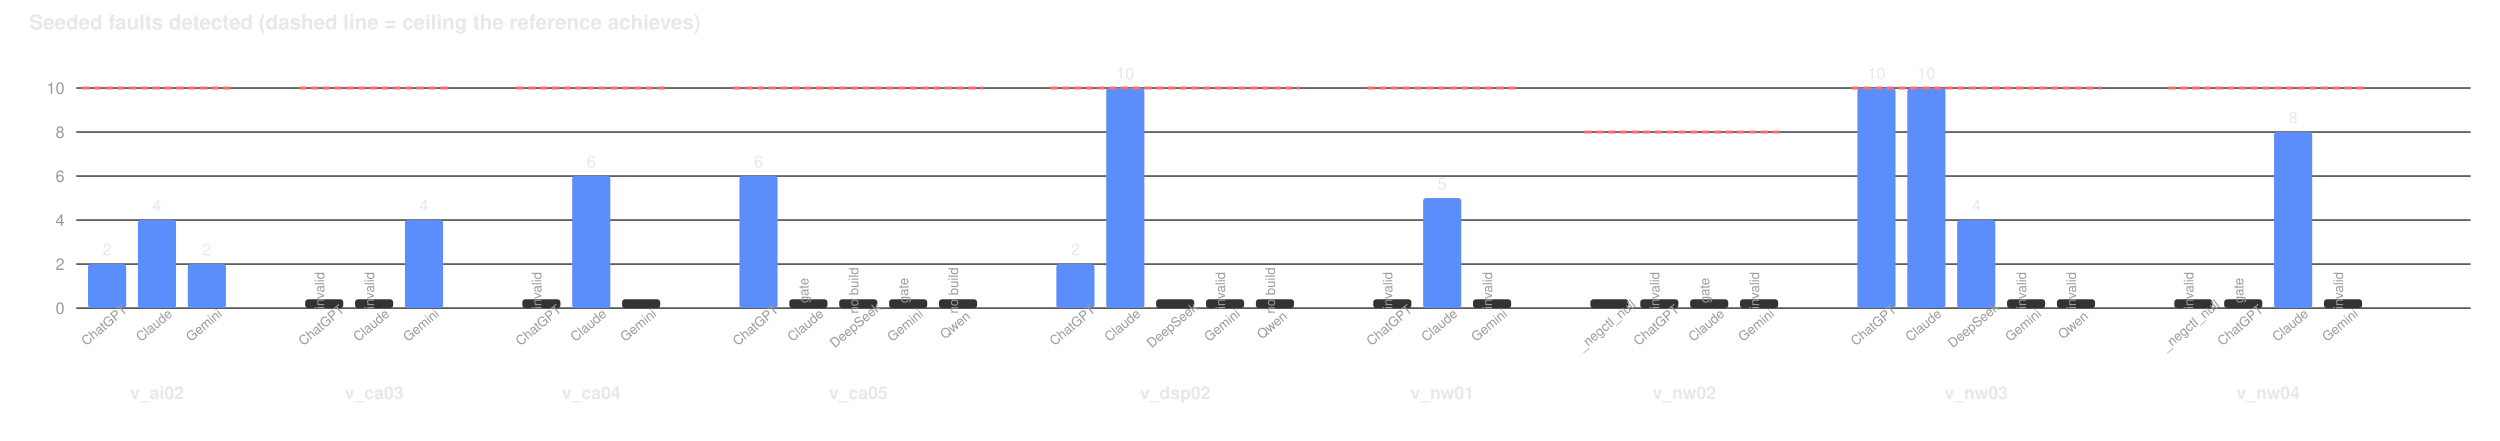
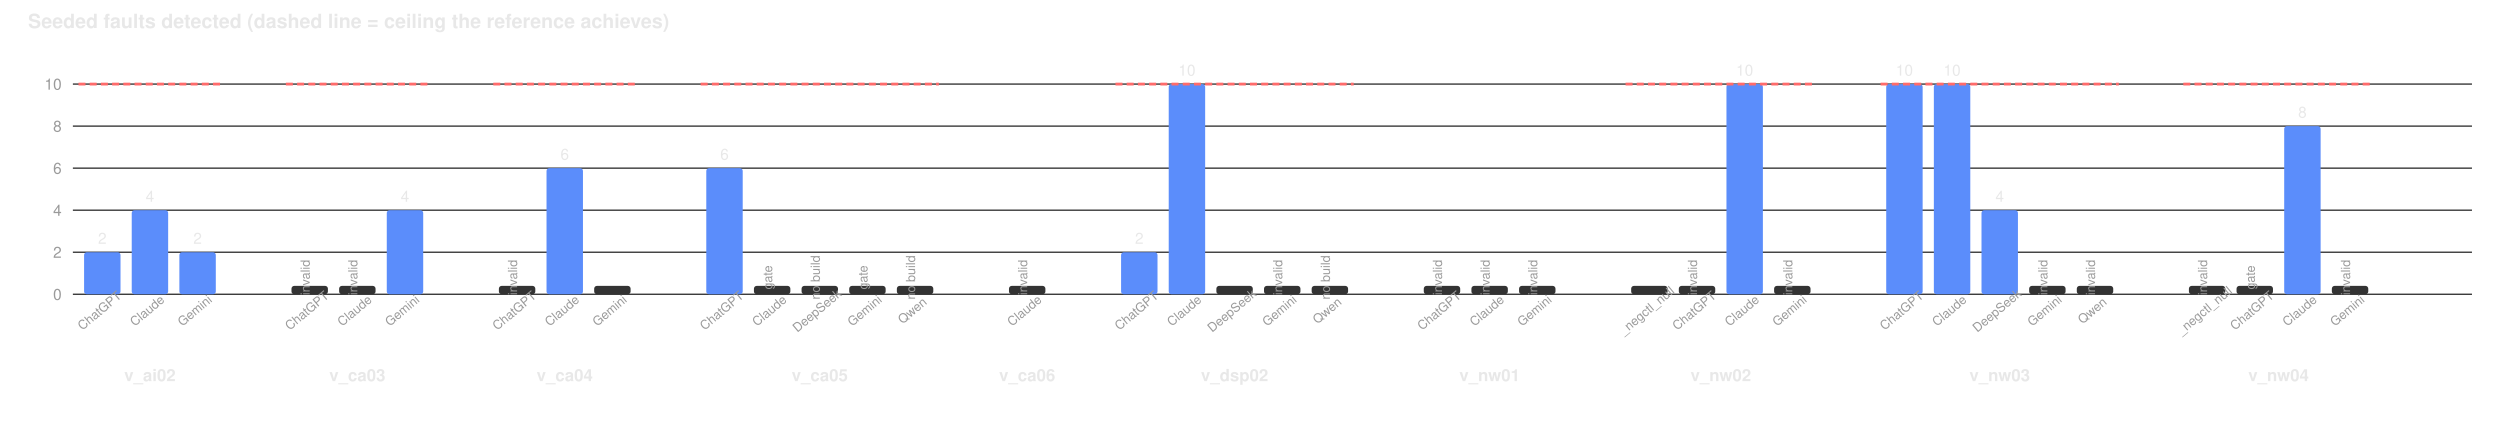
- <svg xmlns="http://www.w3.org/2000/svg" viewBox="0 0 1704 300" font-family="-apple-system,BlinkMacSystemFont,Segoe UI,Helvetica,Arial,sans-serif">
-   <rect width="1704" height="300" fill="none" />
-   <line x1="52" y1="210.0" x2="1684" y2="210.0" stroke="#3a3a3a" stroke-width="1" />
+ <svg xmlns="http://www.w3.org/2000/svg" viewBox="0 0 1784 300" font-family="-apple-system,BlinkMacSystemFont,Segoe UI,Helvetica,Arial,sans-serif">
+   <rect width="1784" height="300" fill="none" />
+   <line x1="52" y1="210.0" x2="1764" y2="210.0" stroke="#3a3a3a" stroke-width="1" />
  <text x="44" y="214.0" fill="#9a9a9a" font-size="11" text-anchor="end">0</text>
-   <line x1="52" y1="180.0" x2="1684" y2="180.0" stroke="#3a3a3a" stroke-width="1" />
+   <line x1="52" y1="180.0" x2="1764" y2="180.0" stroke="#3a3a3a" stroke-width="1" />
  <text x="44" y="184.0" fill="#9a9a9a" font-size="11" text-anchor="end">2</text>
-   <line x1="52" y1="150.0" x2="1684" y2="150.0" stroke="#3a3a3a" stroke-width="1" />
+   <line x1="52" y1="150.0" x2="1764" y2="150.0" stroke="#3a3a3a" stroke-width="1" />
  <text x="44" y="154.0" fill="#9a9a9a" font-size="11" text-anchor="end">4</text>
-   <line x1="52" y1="120.0" x2="1684" y2="120.0" stroke="#3a3a3a" stroke-width="1" />
+   <line x1="52" y1="120.0" x2="1764" y2="120.0" stroke="#3a3a3a" stroke-width="1" />
  <text x="44" y="124.0" fill="#9a9a9a" font-size="11" text-anchor="end">6</text>
-   <line x1="52" y1="90.0" x2="1684" y2="90.0" stroke="#3a3a3a" stroke-width="1" />
+   <line x1="52" y1="90.0" x2="1764" y2="90.0" stroke="#3a3a3a" stroke-width="1" />
  <text x="44" y="94.0" fill="#9a9a9a" font-size="11" text-anchor="end">8</text>
-   <line x1="52" y1="60.0" x2="1684" y2="60.0" stroke="#3a3a3a" stroke-width="1" />
+   <line x1="52" y1="60.0" x2="1764" y2="60.0" stroke="#3a3a3a" stroke-width="1" />
  <text x="44" y="64.0" fill="#9a9a9a" font-size="11" text-anchor="end">10</text>
  <rect x="60" y="180" width="26" height="30" rx="2" fill="#5b8dfb" />
  <text x="73.0" y="174" fill="#e8e8e8" font-size="11" text-anchor="middle">2</text>
  <text x="73.0" y="224" fill="#9a9a9a" font-size="9" text-anchor="middle" transform="rotate(-40 73.0 224)">ChatGPT</text>
  <rect x="94" y="150" width="26" height="60" rx="2" fill="#5b8dfb" />
  <text x="107.0" y="144" fill="#e8e8e8" font-size="11" text-anchor="middle">4</text>
  <text x="107.0" y="224" fill="#9a9a9a" font-size="9" text-anchor="middle" transform="rotate(-40 107.0 224)">Claude</text>
  <rect x="128" y="180" width="26" height="30" rx="2" fill="#5b8dfb" />
  <text x="141.0" y="174" fill="#e8e8e8" font-size="11" text-anchor="middle">2</text>
  <text x="141.0" y="224" fill="#9a9a9a" font-size="9" text-anchor="middle" transform="rotate(-40 141.0 224)">Gemini</text>
  <line x1="56" y1="60.0" x2="158" y2="60.0" stroke="#ff6b6b" stroke-width="2" stroke-dasharray="5,3" />
  <text x="107.0" y="272" fill="#e8e8e8" font-size="12" font-weight="600" text-anchor="middle">v_ai02</text>
  <rect x="208" y="204" width="26" height="6" rx="2" fill="#333" />
  <text x="221.0" y="198" fill="#9a9a9a" font-size="9" text-anchor="middle" transform="rotate(-90 221.0 198)">invalid</text>
  <text x="221.0" y="224" fill="#9a9a9a" font-size="9" text-anchor="middle" transform="rotate(-40 221.0 224)">ChatGPT</text>
  <rect x="242" y="204" width="26" height="6" rx="2" fill="#333" />
  <text x="255.0" y="198" fill="#9a9a9a" font-size="9" text-anchor="middle" transform="rotate(-90 255.0 198)">invalid</text>
  <text x="255.0" y="224" fill="#9a9a9a" font-size="9" text-anchor="middle" transform="rotate(-40 255.0 224)">Claude</text>
  <rect x="276" y="150" width="26" height="60" rx="2" fill="#5b8dfb" />
  <text x="289.0" y="144" fill="#e8e8e8" font-size="11" text-anchor="middle">4</text>
  <text x="289.0" y="224" fill="#9a9a9a" font-size="9" text-anchor="middle" transform="rotate(-40 289.0 224)">Gemini</text>
  <line x1="204" y1="60.0" x2="306" y2="60.0" stroke="#ff6b6b" stroke-width="2" stroke-dasharray="5,3" />
  <text x="255.0" y="272" fill="#e8e8e8" font-size="12" font-weight="600" text-anchor="middle">v_ca03</text>
  <rect x="356" y="204" width="26" height="6" rx="2" fill="#333" />
  <text x="369.0" y="198" fill="#9a9a9a" font-size="9" text-anchor="middle" transform="rotate(-90 369.0 198)">invalid</text>
  <text x="369.0" y="224" fill="#9a9a9a" font-size="9" text-anchor="middle" transform="rotate(-40 369.0 224)">ChatGPT</text>
  <rect x="390" y="120" width="26" height="90" rx="2" fill="#5b8dfb" />
  <text x="403.0" y="114" fill="#e8e8e8" font-size="11" text-anchor="middle">6</text>
  <text x="403.0" y="224" fill="#9a9a9a" font-size="9" text-anchor="middle" transform="rotate(-40 403.0 224)">Claude</text>
  <rect x="424" y="204" width="26" height="6" rx="2" fill="#333" />
  <text x="437.0" y="198" fill="#9a9a9a" font-size="9" text-anchor="middle" transform="rotate(-90 437.0 198)" />
  <text x="437.0" y="224" fill="#9a9a9a" font-size="9" text-anchor="middle" transform="rotate(-40 437.0 224)">Gemini</text>
  <line x1="352" y1="60.0" x2="454" y2="60.0" stroke="#ff6b6b" stroke-width="2" stroke-dasharray="5,3" />
  <text x="403.0" y="272" fill="#e8e8e8" font-size="12" font-weight="600" text-anchor="middle">v_ca04</text>
  <rect x="504" y="120" width="26" height="90" rx="2" fill="#5b8dfb" />
  <text x="517.0" y="114" fill="#e8e8e8" font-size="11" text-anchor="middle">6</text>
  <text x="517.0" y="224" fill="#9a9a9a" font-size="9" text-anchor="middle" transform="rotate(-40 517.0 224)">ChatGPT</text>
  <rect x="538" y="204" width="26" height="6" rx="2" fill="#333" />
  <text x="551.0" y="198" fill="#9a9a9a" font-size="9" text-anchor="middle" transform="rotate(-90 551.0 198)">gate</text>
  <text x="551.0" y="224" fill="#9a9a9a" font-size="9" text-anchor="middle" transform="rotate(-40 551.0 224)">Claude</text>
  <rect x="572" y="204" width="26" height="6" rx="2" fill="#333" />
  <text x="585.0" y="198" fill="#9a9a9a" font-size="9" text-anchor="middle" transform="rotate(-90 585.0 198)">no build</text>
  <text x="585.0" y="224" fill="#9a9a9a" font-size="9" text-anchor="middle" transform="rotate(-40 585.0 224)">DeepSeek</text>
  <rect x="606" y="204" width="26" height="6" rx="2" fill="#333" />
  <text x="619.0" y="198" fill="#9a9a9a" font-size="9" text-anchor="middle" transform="rotate(-90 619.0 198)">gate</text>
  <text x="619.0" y="224" fill="#9a9a9a" font-size="9" text-anchor="middle" transform="rotate(-40 619.0 224)">Gemini</text>
  <rect x="640" y="204" width="26" height="6" rx="2" fill="#333" />
  <text x="653.0" y="198" fill="#9a9a9a" font-size="9" text-anchor="middle" transform="rotate(-90 653.0 198)">no build</text>
  <text x="653.0" y="224" fill="#9a9a9a" font-size="9" text-anchor="middle" transform="rotate(-40 653.0 224)">Qwen</text>
  <line x1="500" y1="60.0" x2="670" y2="60.0" stroke="#ff6b6b" stroke-width="2" stroke-dasharray="5,3" />
  <text x="585.0" y="272" fill="#e8e8e8" font-size="12" font-weight="600" text-anchor="middle">v_ca05</text>
-   <rect x="720" y="180" width="26" height="30" rx="2" fill="#5b8dfb" />
-   <text x="733.0" y="174" fill="#e8e8e8" font-size="11" text-anchor="middle">2</text>
-   <text x="733.0" y="224" fill="#9a9a9a" font-size="9" text-anchor="middle" transform="rotate(-40 733.0 224)">ChatGPT</text>
-   <rect x="754" y="60" width="26" height="150" rx="2" fill="#5b8dfb" />
-   <text x="767.0" y="54" fill="#e8e8e8" font-size="11" text-anchor="middle">10</text>
-   <text x="767.0" y="224" fill="#9a9a9a" font-size="9" text-anchor="middle" transform="rotate(-40 767.0 224)">Claude</text>
-   <rect x="788" y="204" width="26" height="6" rx="2" fill="#333" />
-   <text x="801.0" y="198" fill="#9a9a9a" font-size="9" text-anchor="middle" transform="rotate(-90 801.0 198)" />
-   <text x="801.0" y="224" fill="#9a9a9a" font-size="9" text-anchor="middle" transform="rotate(-40 801.0 224)">DeepSeek</text>
-   <rect x="822" y="204" width="26" height="6" rx="2" fill="#333" />
-   <text x="835.0" y="198" fill="#9a9a9a" font-size="9" text-anchor="middle" transform="rotate(-90 835.0 198)">invalid</text>
-   <text x="835.0" y="224" fill="#9a9a9a" font-size="9" text-anchor="middle" transform="rotate(-40 835.0 224)">Gemini</text>
-   <rect x="856" y="204" width="26" height="6" rx="2" fill="#333" />
-   <text x="869.0" y="198" fill="#9a9a9a" font-size="9" text-anchor="middle" transform="rotate(-90 869.0 198)">no build</text>
-   <text x="869.0" y="224" fill="#9a9a9a" font-size="9" text-anchor="middle" transform="rotate(-40 869.0 224)">Qwen</text>
-   <line x1="716" y1="60.0" x2="886" y2="60.0" stroke="#ff6b6b" stroke-width="2" stroke-dasharray="5,3" />
-   <text x="801.0" y="272" fill="#e8e8e8" font-size="12" font-weight="600" text-anchor="middle">v_dsp02</text>
+   <rect x="720" y="204" width="26" height="6" rx="2" fill="#333" />
+   <text x="733.0" y="198" fill="#9a9a9a" font-size="9" text-anchor="middle" transform="rotate(-90 733.0 198)">invalid</text>
+   <text x="733.0" y="224" fill="#9a9a9a" font-size="9" text-anchor="middle" transform="rotate(-40 733.0 224)">Claude</text>
+   <text x="733.0" y="272" fill="#e8e8e8" font-size="12" font-weight="600" text-anchor="middle">v_ca06</text>
+   <rect x="800" y="180" width="26" height="30" rx="2" fill="#5b8dfb" />
+   <text x="813.0" y="174" fill="#e8e8e8" font-size="11" text-anchor="middle">2</text>
+   <text x="813.0" y="224" fill="#9a9a9a" font-size="9" text-anchor="middle" transform="rotate(-40 813.0 224)">ChatGPT</text>
+   <rect x="834" y="60" width="26" height="150" rx="2" fill="#5b8dfb" />
+   <text x="847.0" y="54" fill="#e8e8e8" font-size="11" text-anchor="middle">10</text>
+   <text x="847.0" y="224" fill="#9a9a9a" font-size="9" text-anchor="middle" transform="rotate(-40 847.0 224)">Claude</text>
+   <rect x="868" y="204" width="26" height="6" rx="2" fill="#333" />
+   <text x="881.0" y="198" fill="#9a9a9a" font-size="9" text-anchor="middle" transform="rotate(-90 881.0 198)" />
+   <text x="881.0" y="224" fill="#9a9a9a" font-size="9" text-anchor="middle" transform="rotate(-40 881.0 224)">DeepSeek</text>
+   <rect x="902" y="204" width="26" height="6" rx="2" fill="#333" />
+   <text x="915.0" y="198" fill="#9a9a9a" font-size="9" text-anchor="middle" transform="rotate(-90 915.0 198)">invalid</text>
+   <text x="915.0" y="224" fill="#9a9a9a" font-size="9" text-anchor="middle" transform="rotate(-40 915.0 224)">Gemini</text>
  <rect x="936" y="204" width="26" height="6" rx="2" fill="#333" />
-   <text x="949.0" y="198" fill="#9a9a9a" font-size="9" text-anchor="middle" transform="rotate(-90 949.0 198)">invalid</text>
-   <text x="949.0" y="224" fill="#9a9a9a" font-size="9" text-anchor="middle" transform="rotate(-40 949.0 224)">ChatGPT</text>
-   <rect x="970" y="135" width="26" height="75" rx="2" fill="#5b8dfb" />
-   <text x="983.0" y="129" fill="#e8e8e8" font-size="11" text-anchor="middle">5</text>
-   <text x="983.0" y="224" fill="#9a9a9a" font-size="9" text-anchor="middle" transform="rotate(-40 983.0 224)">Claude</text>
-   <rect x="1004" y="204" width="26" height="6" rx="2" fill="#333" />
-   <text x="1017.0" y="198" fill="#9a9a9a" font-size="9" text-anchor="middle" transform="rotate(-90 1017.0 198)">invalid</text>
-   <text x="1017.0" y="224" fill="#9a9a9a" font-size="9" text-anchor="middle" transform="rotate(-40 1017.0 224)">Gemini</text>
-   <line x1="932" y1="60.0" x2="1034" y2="60.0" stroke="#ff6b6b" stroke-width="2" stroke-dasharray="5,3" />
-   <text x="983.0" y="272" fill="#e8e8e8" font-size="12" font-weight="600" text-anchor="middle">v_nw01</text>
+   <text x="949.0" y="198" fill="#9a9a9a" font-size="9" text-anchor="middle" transform="rotate(-90 949.0 198)">no build</text>
+   <text x="949.0" y="224" fill="#9a9a9a" font-size="9" text-anchor="middle" transform="rotate(-40 949.0 224)">Qwen</text>
+   <line x1="796" y1="60.0" x2="966" y2="60.0" stroke="#ff6b6b" stroke-width="2" stroke-dasharray="5,3" />
+   <text x="881.0" y="272" fill="#e8e8e8" font-size="12" font-weight="600" text-anchor="middle">v_dsp02</text>
+   <rect x="1016" y="204" width="26" height="6" rx="2" fill="#333" />
+   <text x="1029.0" y="198" fill="#9a9a9a" font-size="9" text-anchor="middle" transform="rotate(-90 1029.0 198)">invalid</text>
+   <text x="1029.0" y="224" fill="#9a9a9a" font-size="9" text-anchor="middle" transform="rotate(-40 1029.0 224)">ChatGPT</text>
+   <rect x="1050" y="204" width="26" height="6" rx="2" fill="#333" />
+   <text x="1063.0" y="198" fill="#9a9a9a" font-size="9" text-anchor="middle" transform="rotate(-90 1063.0 198)">invalid</text>
+   <text x="1063.0" y="224" fill="#9a9a9a" font-size="9" text-anchor="middle" transform="rotate(-40 1063.0 224)">Claude</text>
  <rect x="1084" y="204" width="26" height="6" rx="2" fill="#333" />
-   <text x="1097.0" y="198" fill="#9a9a9a" font-size="9" text-anchor="middle" transform="rotate(-90 1097.0 198)" />
-   <text x="1097.0" y="224" fill="#9a9a9a" font-size="9" text-anchor="middle" transform="rotate(-40 1097.0 224)">_negctl_null</text>
-   <rect x="1118" y="204" width="26" height="6" rx="2" fill="#333" />
-   <text x="1131.0" y="198" fill="#9a9a9a" font-size="9" text-anchor="middle" transform="rotate(-90 1131.0 198)">invalid</text>
-   <text x="1131.0" y="224" fill="#9a9a9a" font-size="9" text-anchor="middle" transform="rotate(-40 1131.0 224)">ChatGPT</text>
-   <rect x="1152" y="204" width="26" height="6" rx="2" fill="#333" />
-   <text x="1165.0" y="198" fill="#9a9a9a" font-size="9" text-anchor="middle" transform="rotate(-90 1165.0 198)">gate</text>
-   <text x="1165.0" y="224" fill="#9a9a9a" font-size="9" text-anchor="middle" transform="rotate(-40 1165.0 224)">Claude</text>
-   <rect x="1186" y="204" width="26" height="6" rx="2" fill="#333" />
-   <text x="1199.0" y="198" fill="#9a9a9a" font-size="9" text-anchor="middle" transform="rotate(-90 1199.0 198)">invalid</text>
-   <text x="1199.0" y="224" fill="#9a9a9a" font-size="9" text-anchor="middle" transform="rotate(-40 1199.0 224)">Gemini</text>
-   <line x1="1080" y1="90.0" x2="1216" y2="90.0" stroke="#ff6b6b" stroke-width="2" stroke-dasharray="5,3" />
-   <text x="1148.0" y="272" fill="#e8e8e8" font-size="12" font-weight="600" text-anchor="middle">v_nw02</text>
-   <rect x="1266" y="60" width="26" height="150" rx="2" fill="#5b8dfb" />
-   <text x="1279.0" y="54" fill="#e8e8e8" font-size="11" text-anchor="middle">10</text>
-   <text x="1279.0" y="224" fill="#9a9a9a" font-size="9" text-anchor="middle" transform="rotate(-40 1279.0 224)">ChatGPT</text>
-   <rect x="1300" y="60" width="26" height="150" rx="2" fill="#5b8dfb" />
-   <text x="1313.0" y="54" fill="#e8e8e8" font-size="11" text-anchor="middle">10</text>
-   <text x="1313.0" y="224" fill="#9a9a9a" font-size="9" text-anchor="middle" transform="rotate(-40 1313.0 224)">Claude</text>
-   <rect x="1334" y="150" width="26" height="60" rx="2" fill="#5b8dfb" />
-   <text x="1347.0" y="144" fill="#e8e8e8" font-size="11" text-anchor="middle">4</text>
-   <text x="1347.0" y="224" fill="#9a9a9a" font-size="9" text-anchor="middle" transform="rotate(-40 1347.0 224)">DeepSeek</text>
-   <rect x="1368" y="204" width="26" height="6" rx="2" fill="#333" />
-   <text x="1381.0" y="198" fill="#9a9a9a" font-size="9" text-anchor="middle" transform="rotate(-90 1381.0 198)">invalid</text>
-   <text x="1381.0" y="224" fill="#9a9a9a" font-size="9" text-anchor="middle" transform="rotate(-40 1381.0 224)">Gemini</text>
-   <rect x="1402" y="204" width="26" height="6" rx="2" fill="#333" />
-   <text x="1415.0" y="198" fill="#9a9a9a" font-size="9" text-anchor="middle" transform="rotate(-90 1415.0 198)">invalid</text>
-   <text x="1415.0" y="224" fill="#9a9a9a" font-size="9" text-anchor="middle" transform="rotate(-40 1415.0 224)">Qwen</text>
-   <line x1="1262" y1="60.0" x2="1432" y2="60.0" stroke="#ff6b6b" stroke-width="2" stroke-dasharray="5,3" />
-   <text x="1347.0" y="272" fill="#e8e8e8" font-size="12" font-weight="600" text-anchor="middle">v_nw03</text>
+   <text x="1097.0" y="198" fill="#9a9a9a" font-size="9" text-anchor="middle" transform="rotate(-90 1097.0 198)">invalid</text>
+   <text x="1097.0" y="224" fill="#9a9a9a" font-size="9" text-anchor="middle" transform="rotate(-40 1097.0 224)">Gemini</text>
+   <text x="1063.0" y="272" fill="#e8e8e8" font-size="12" font-weight="600" text-anchor="middle">v_nw01</text>
+   <rect x="1164" y="204" width="26" height="6" rx="2" fill="#333" />
+   <text x="1177.0" y="198" fill="#9a9a9a" font-size="9" text-anchor="middle" transform="rotate(-90 1177.0 198)" />
+   <text x="1177.0" y="224" fill="#9a9a9a" font-size="9" text-anchor="middle" transform="rotate(-40 1177.0 224)">_negctl_null</text>
+   <rect x="1198" y="204" width="26" height="6" rx="2" fill="#333" />
+   <text x="1211.0" y="198" fill="#9a9a9a" font-size="9" text-anchor="middle" transform="rotate(-90 1211.0 198)">invalid</text>
+   <text x="1211.0" y="224" fill="#9a9a9a" font-size="9" text-anchor="middle" transform="rotate(-40 1211.0 224)">ChatGPT</text>
+   <rect x="1232" y="60" width="26" height="150" rx="2" fill="#5b8dfb" />
+   <text x="1245.0" y="54" fill="#e8e8e8" font-size="11" text-anchor="middle">10</text>
+   <text x="1245.0" y="224" fill="#9a9a9a" font-size="9" text-anchor="middle" transform="rotate(-40 1245.0 224)">Claude</text>
+   <rect x="1266" y="204" width="26" height="6" rx="2" fill="#333" />
+   <text x="1279.0" y="198" fill="#9a9a9a" font-size="9" text-anchor="middle" transform="rotate(-90 1279.0 198)">invalid</text>
+   <text x="1279.0" y="224" fill="#9a9a9a" font-size="9" text-anchor="middle" transform="rotate(-40 1279.0 224)">Gemini</text>
+   <line x1="1160" y1="60.0" x2="1296" y2="60.0" stroke="#ff6b6b" stroke-width="2" stroke-dasharray="5,3" />
+   <text x="1228.0" y="272" fill="#e8e8e8" font-size="12" font-weight="600" text-anchor="middle">v_nw02</text>
+   <rect x="1346" y="60" width="26" height="150" rx="2" fill="#5b8dfb" />
+   <text x="1359.0" y="54" fill="#e8e8e8" font-size="11" text-anchor="middle">10</text>
+   <text x="1359.0" y="224" fill="#9a9a9a" font-size="9" text-anchor="middle" transform="rotate(-40 1359.0 224)">ChatGPT</text>
+   <rect x="1380" y="60" width="26" height="150" rx="2" fill="#5b8dfb" />
+   <text x="1393.0" y="54" fill="#e8e8e8" font-size="11" text-anchor="middle">10</text>
+   <text x="1393.0" y="224" fill="#9a9a9a" font-size="9" text-anchor="middle" transform="rotate(-40 1393.0 224)">Claude</text>
+   <rect x="1414" y="150" width="26" height="60" rx="2" fill="#5b8dfb" />
+   <text x="1427.0" y="144" fill="#e8e8e8" font-size="11" text-anchor="middle">4</text>
+   <text x="1427.0" y="224" fill="#9a9a9a" font-size="9" text-anchor="middle" transform="rotate(-40 1427.0 224)">DeepSeek</text>
+   <rect x="1448" y="204" width="26" height="6" rx="2" fill="#333" />
+   <text x="1461.0" y="198" fill="#9a9a9a" font-size="9" text-anchor="middle" transform="rotate(-90 1461.0 198)">invalid</text>
+   <text x="1461.0" y="224" fill="#9a9a9a" font-size="9" text-anchor="middle" transform="rotate(-40 1461.0 224)">Gemini</text>
  <rect x="1482" y="204" width="26" height="6" rx="2" fill="#333" />
  <text x="1495.0" y="198" fill="#9a9a9a" font-size="9" text-anchor="middle" transform="rotate(-90 1495.0 198)">invalid</text>
-   <text x="1495.0" y="224" fill="#9a9a9a" font-size="9" text-anchor="middle" transform="rotate(-40 1495.0 224)">_negctl_null</text>
-   <rect x="1516" y="204" width="26" height="6" rx="2" fill="#333" />
-   <text x="1529.0" y="198" fill="#9a9a9a" font-size="9" text-anchor="middle" transform="rotate(-90 1529.0 198)">gate</text>
-   <text x="1529.0" y="224" fill="#9a9a9a" font-size="9" text-anchor="middle" transform="rotate(-40 1529.0 224)">ChatGPT</text>
-   <rect x="1550" y="90" width="26" height="120" rx="2" fill="#5b8dfb" />
-   <text x="1563.0" y="84" fill="#e8e8e8" font-size="11" text-anchor="middle">8</text>
-   <text x="1563.0" y="224" fill="#9a9a9a" font-size="9" text-anchor="middle" transform="rotate(-40 1563.0 224)">Claude</text>
-   <rect x="1584" y="204" width="26" height="6" rx="2" fill="#333" />
-   <text x="1597.0" y="198" fill="#9a9a9a" font-size="9" text-anchor="middle" transform="rotate(-90 1597.0 198)">invalid</text>
-   <text x="1597.0" y="224" fill="#9a9a9a" font-size="9" text-anchor="middle" transform="rotate(-40 1597.0 224)">Gemini</text>
-   <line x1="1478" y1="60.0" x2="1614" y2="60.0" stroke="#ff6b6b" stroke-width="2" stroke-dasharray="5,3" />
-   <text x="1546.0" y="272" fill="#e8e8e8" font-size="12" font-weight="600" text-anchor="middle">v_nw04</text>
+   <text x="1495.0" y="224" fill="#9a9a9a" font-size="9" text-anchor="middle" transform="rotate(-40 1495.0 224)">Qwen</text>
+   <line x1="1342" y1="60.0" x2="1512" y2="60.0" stroke="#ff6b6b" stroke-width="2" stroke-dasharray="5,3" />
+   <text x="1427.0" y="272" fill="#e8e8e8" font-size="12" font-weight="600" text-anchor="middle">v_nw03</text>
+   <rect x="1562" y="204" width="26" height="6" rx="2" fill="#333" />
+   <text x="1575.0" y="198" fill="#9a9a9a" font-size="9" text-anchor="middle" transform="rotate(-90 1575.0 198)">invalid</text>
+   <text x="1575.0" y="224" fill="#9a9a9a" font-size="9" text-anchor="middle" transform="rotate(-40 1575.0 224)">_negctl_null</text>
+   <rect x="1596" y="204" width="26" height="6" rx="2" fill="#333" />
+   <text x="1609.0" y="198" fill="#9a9a9a" font-size="9" text-anchor="middle" transform="rotate(-90 1609.0 198)">gate</text>
+   <text x="1609.0" y="224" fill="#9a9a9a" font-size="9" text-anchor="middle" transform="rotate(-40 1609.0 224)">ChatGPT</text>
+   <rect x="1630" y="90" width="26" height="120" rx="2" fill="#5b8dfb" />
+   <text x="1643.0" y="84" fill="#e8e8e8" font-size="11" text-anchor="middle">8</text>
+   <text x="1643.0" y="224" fill="#9a9a9a" font-size="9" text-anchor="middle" transform="rotate(-40 1643.0 224)">Claude</text>
+   <rect x="1664" y="204" width="26" height="6" rx="2" fill="#333" />
+   <text x="1677.0" y="198" fill="#9a9a9a" font-size="9" text-anchor="middle" transform="rotate(-90 1677.0 198)">invalid</text>
+   <text x="1677.0" y="224" fill="#9a9a9a" font-size="9" text-anchor="middle" transform="rotate(-40 1677.0 224)">Gemini</text>
+   <line x1="1558" y1="60.0" x2="1694" y2="60.0" stroke="#ff6b6b" stroke-width="2" stroke-dasharray="5,3" />
+   <text x="1626.0" y="272" fill="#e8e8e8" font-size="12" font-weight="600" text-anchor="middle">v_nw04</text>
  <text x="20" y="20" fill="#e8e8e8" font-size="14" font-weight="600">Seeded faults detected (dashed line = ceiling the reference achieves)</text>
</svg>
